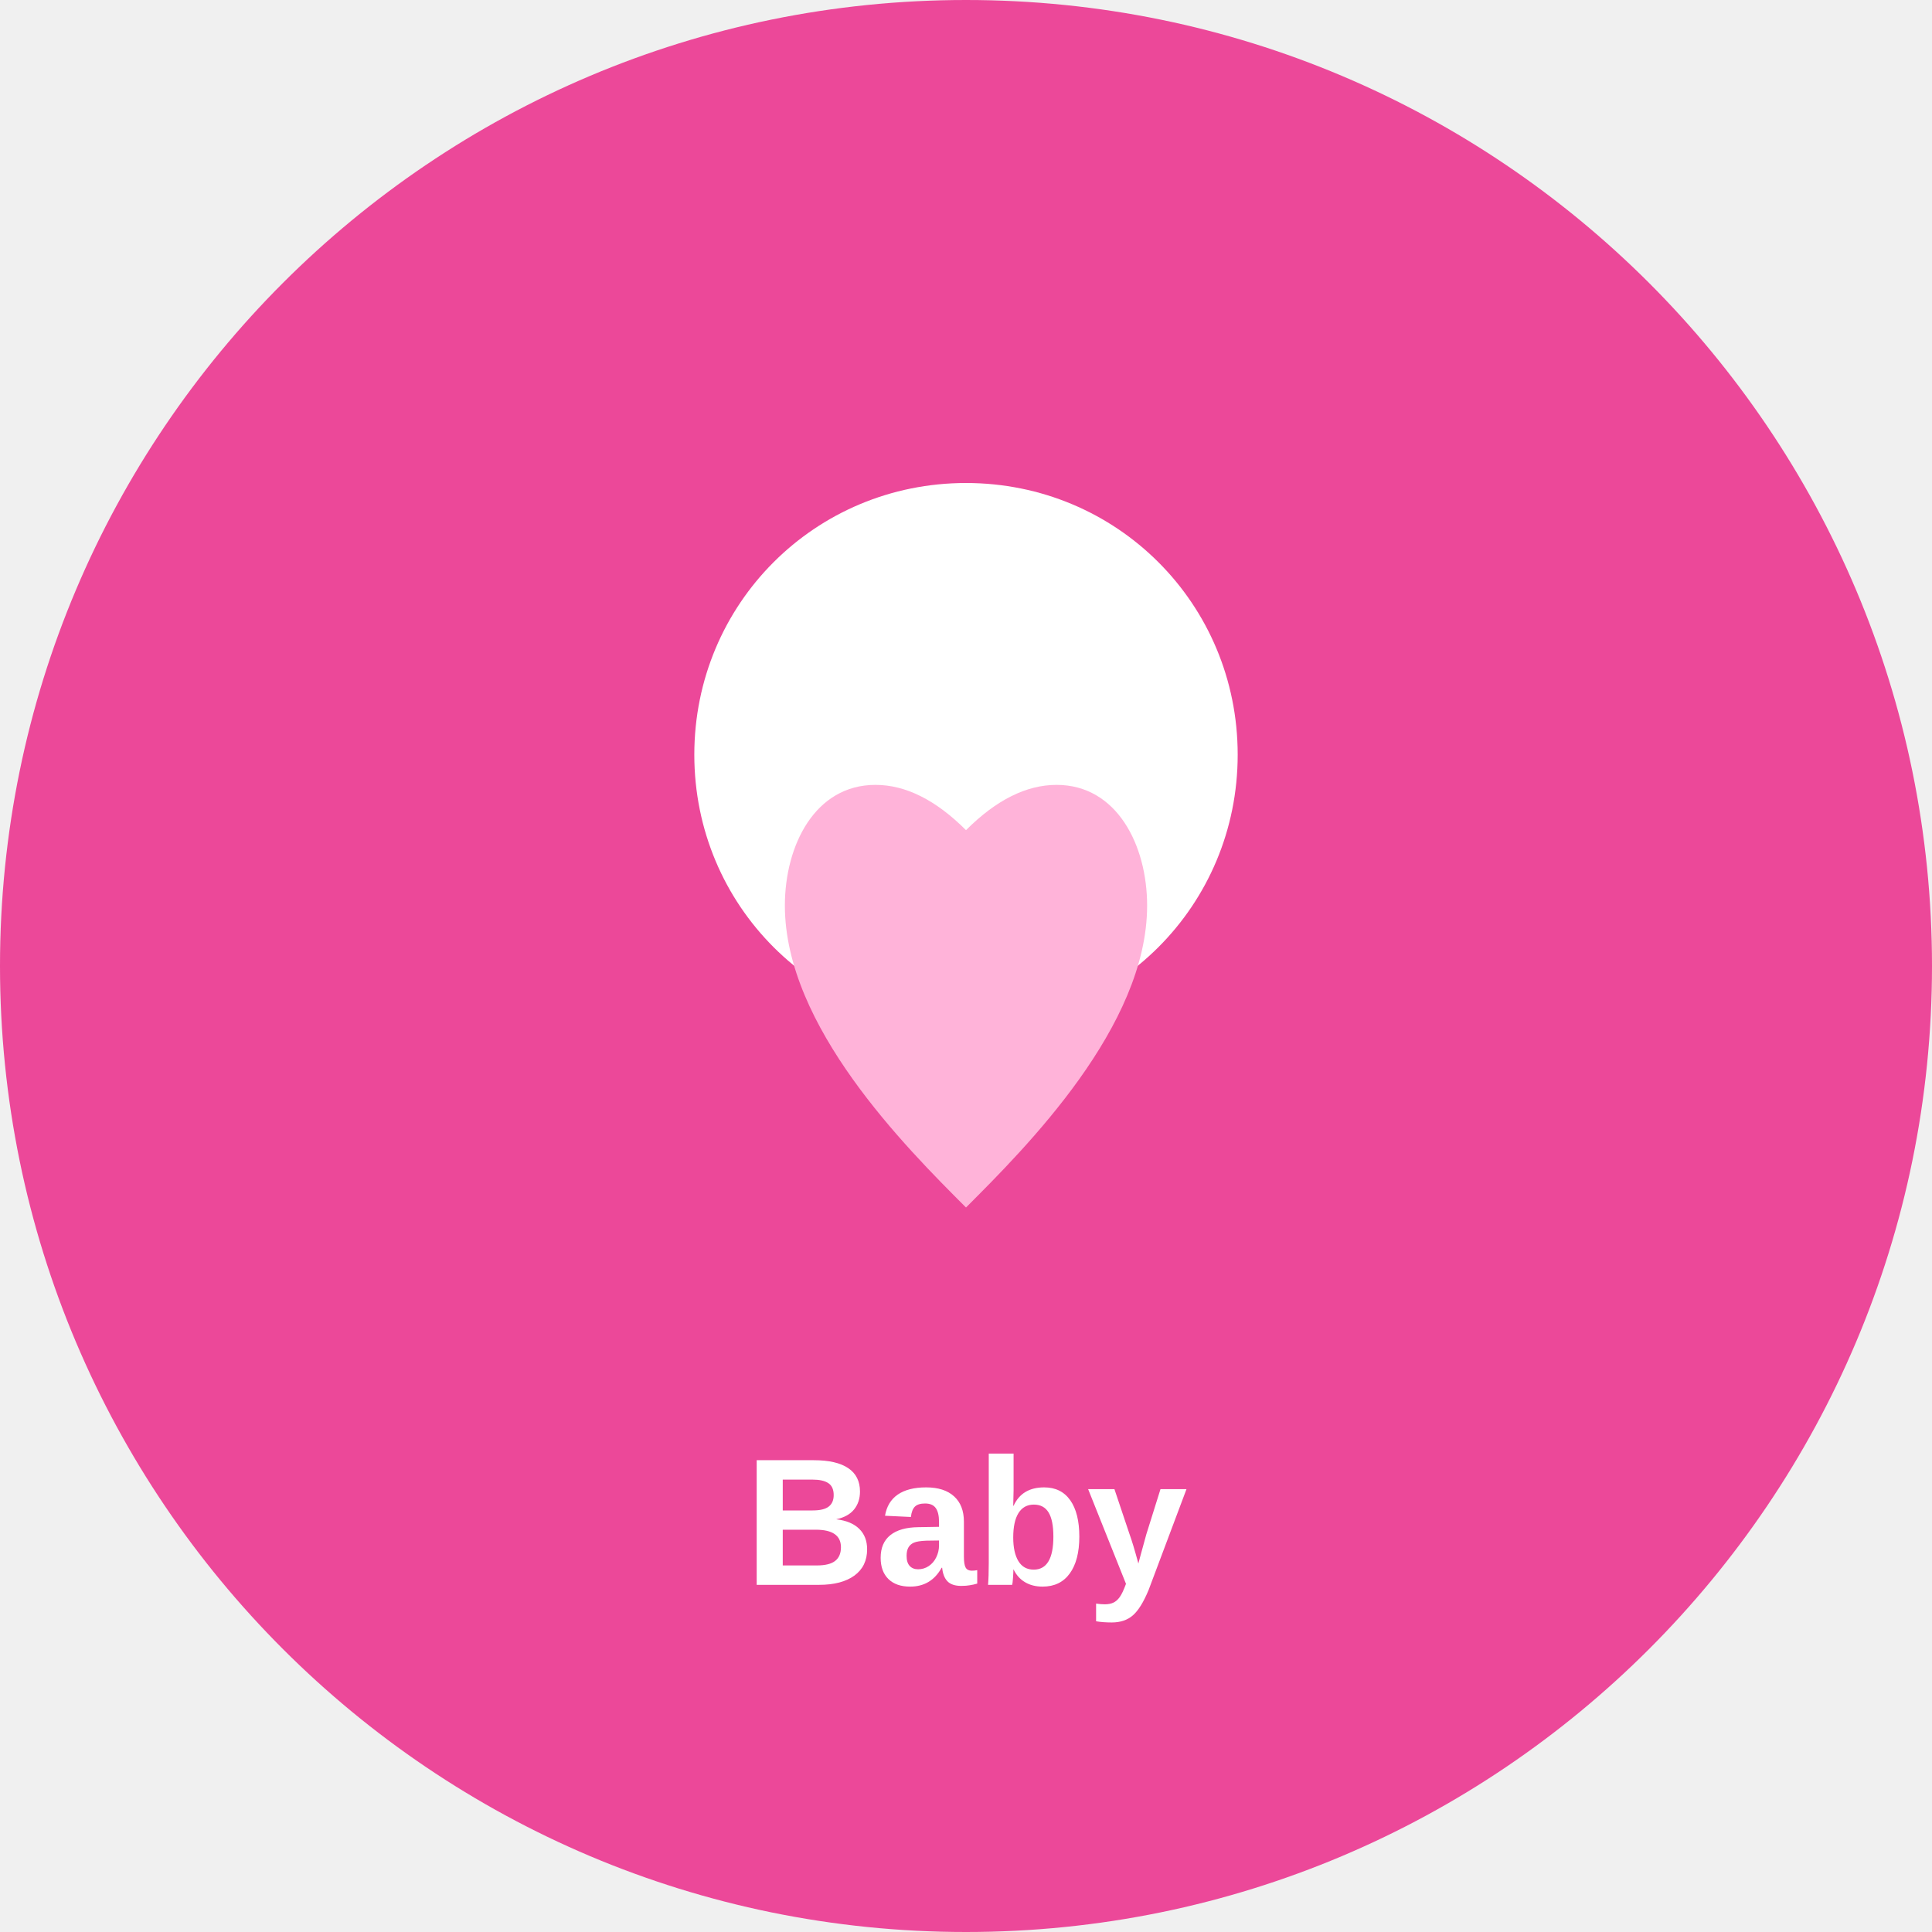
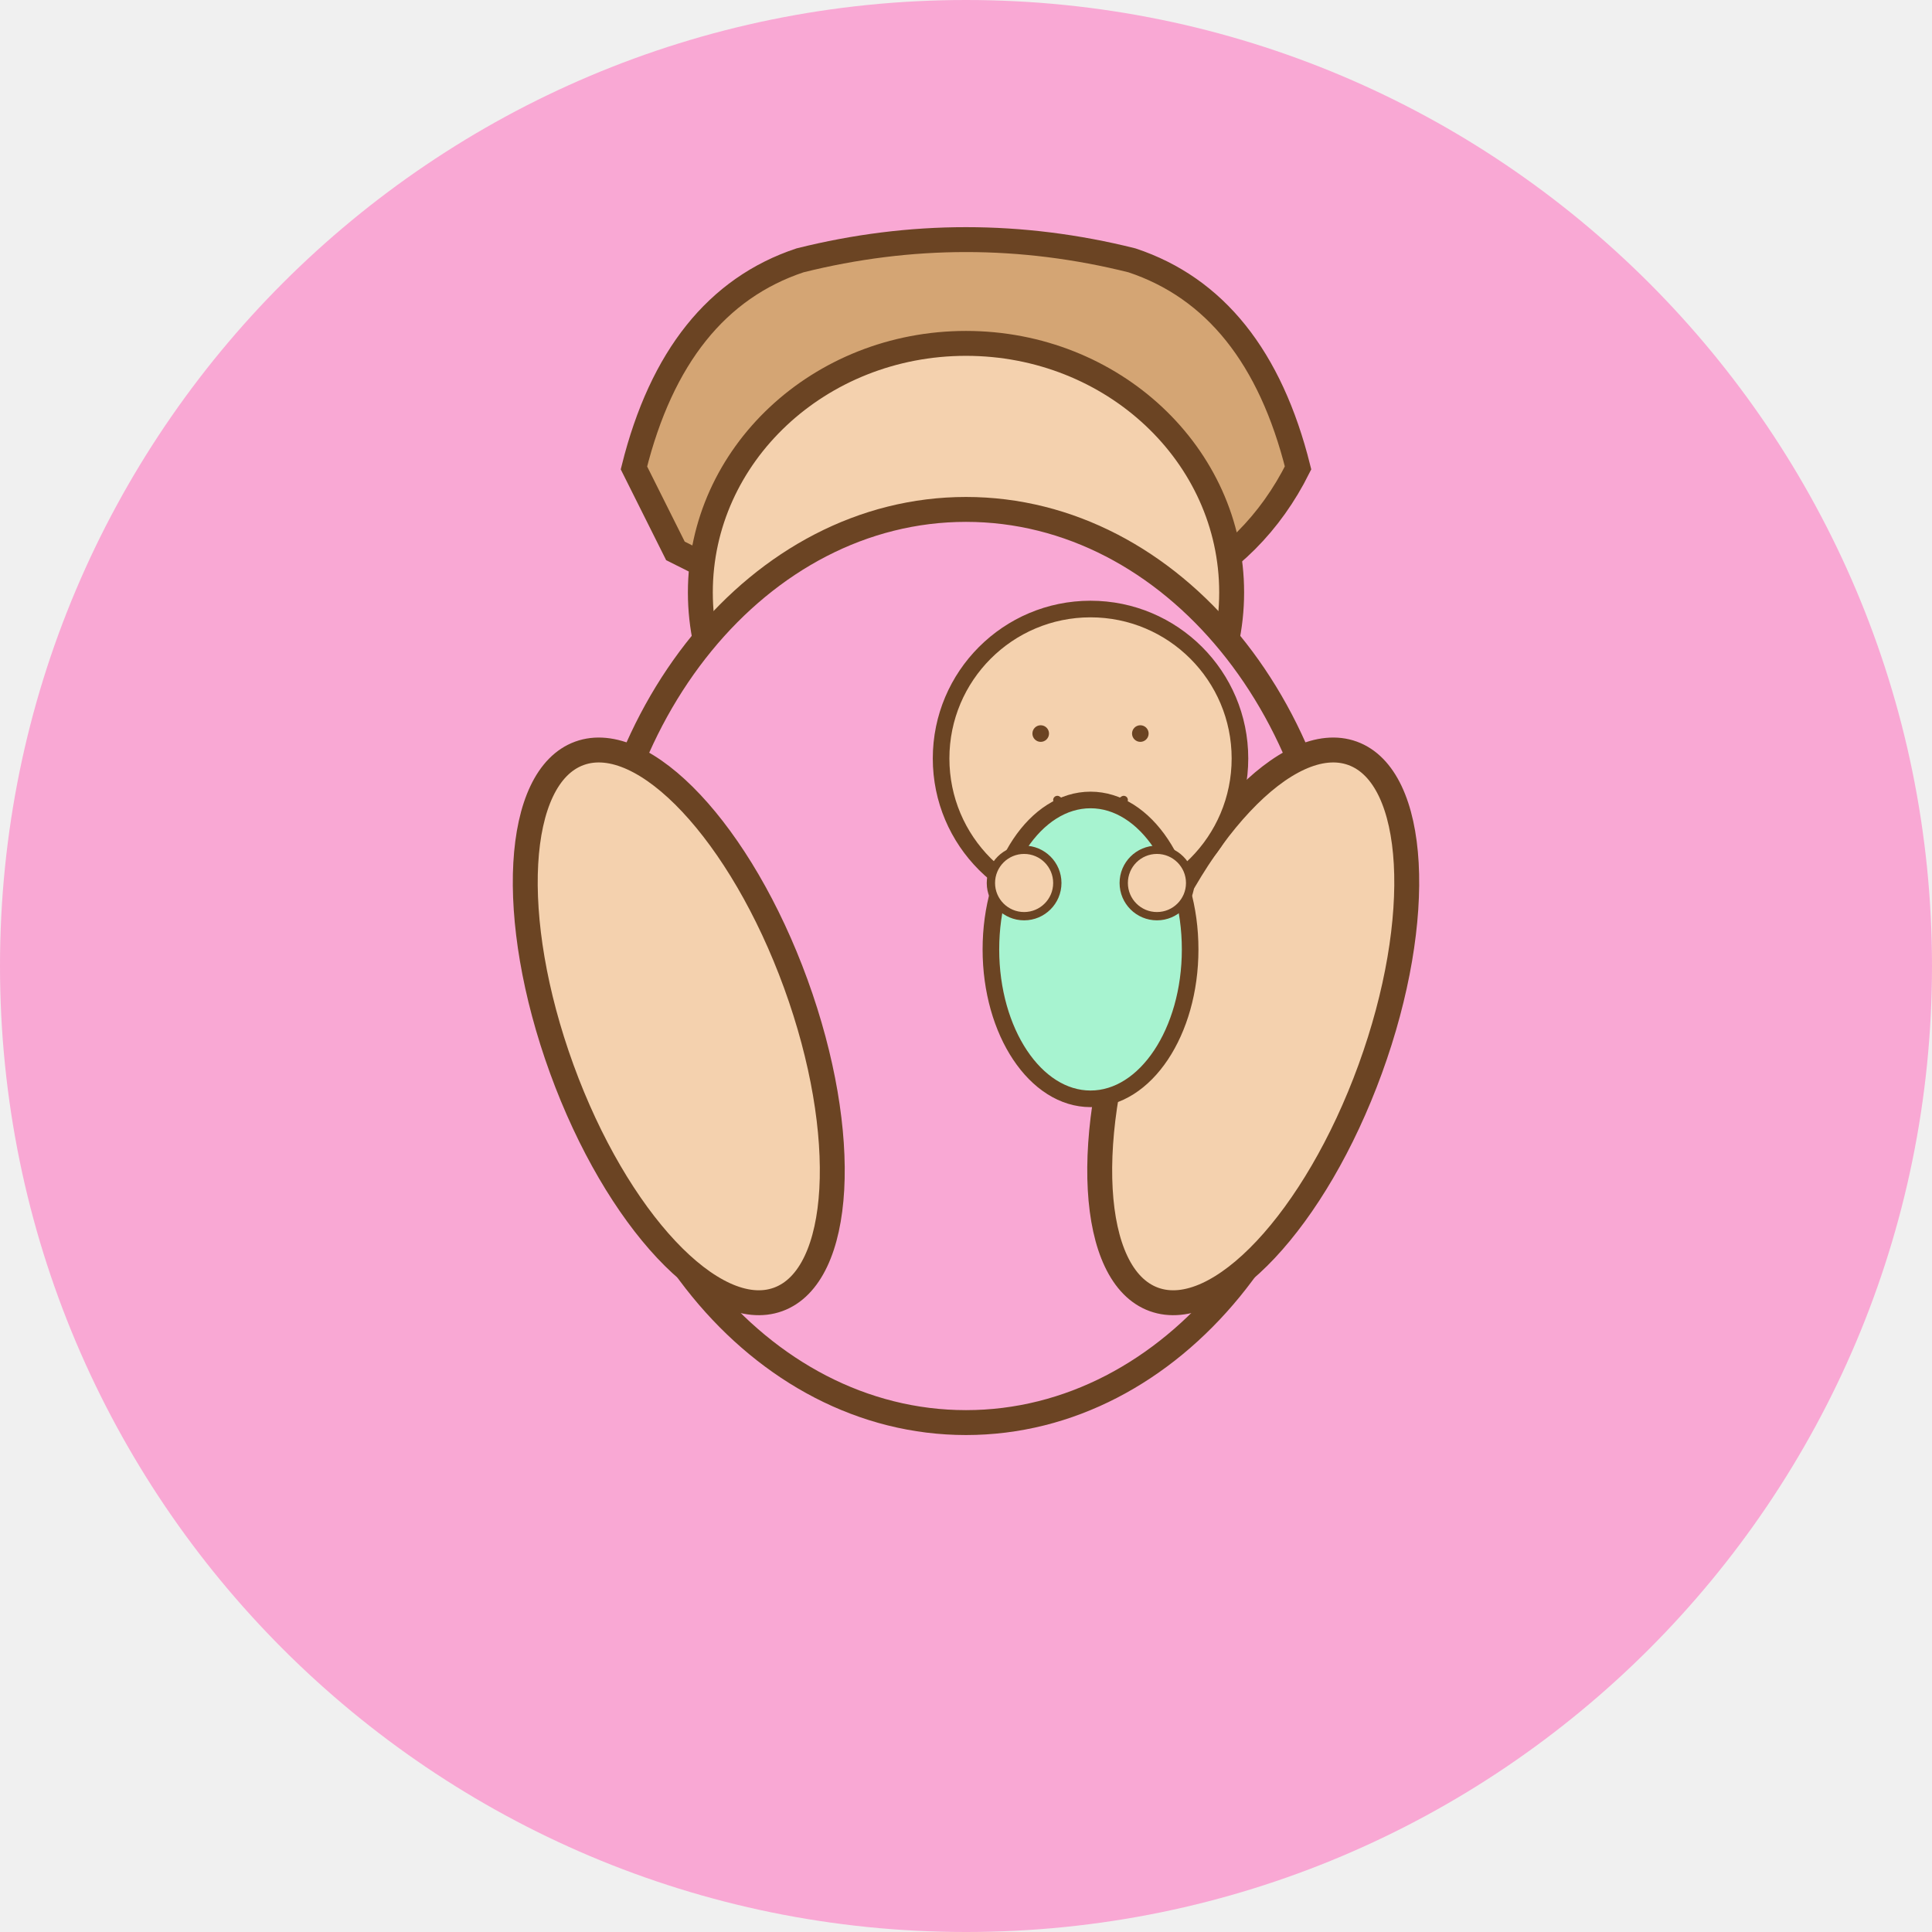
<svg xmlns="http://www.w3.org/2000/svg" width="512" height="512" viewBox="0 0 512 512" fill="none">
-   <circle cx="256" cy="256" r="256" fill="#ec4899" />
-   <path d="M256 128C296 128 328 160 328 200C328 240 296 272 256 272C216 272 184 240 184 200C184 160 216 128 256 128Z" fill="white" />
-   <path d="M256 320C240 304 208 272 208 240C208 224 216 208 232 208C240 208 248 212 256 220C264 212 272 208 280 208C296 208 304 224 304 240C304 272 272 304 256 320Z" fill="#ffb3d9" />
-   <text x="256" y="420" font-family="Arial, sans-serif" font-size="48" font-weight="bold" text-anchor="middle" fill="white">Baby</text>
+   <circle cx="256" cy="256" r="256" fill="#f9a8d4" />
+   <g transform="translate(256,256) scale(2.2)">
+     <path d="M-40 -60 Q-35 -80 -20 -85 Q0 -90 20 -85 Q35 -80 40 -60 Q35 -50 25 -45 Q15 -40 5 -38 Q-5 -38 -15 -40 Q-25 -45 -35 -50 Z" fill="#d4a574" stroke="#6b4423" stroke-width="3" />
+     <ellipse cx="0" cy="-45" rx="32" ry="30" fill="#f4d1ae" stroke="#6b4423" stroke-width="3" />
+     <path d="M-12 -52 Q-8 -55 -8 -50" stroke="#6b4423" stroke-width="2" fill="none" stroke-linecap="round" />
+     <path d="M12 -52 Q8 -55 8 -50" stroke="#6b4423" stroke-width="2" fill="none" stroke-linecap="round" />
+     <path d="M-8 -35 Q0 -30 8 -35" stroke="#6b4423" stroke-width="2" fill="none" stroke-linecap="round" />
+     <ellipse cx="0" cy="0" rx="45" ry="55" fill="#f9a8d4" stroke="#6b4423" stroke-width="3" />
+     <ellipse cx="-35" cy="-5" rx="15" ry="35" fill="#f4d1ae" stroke="#6b4423" stroke-width="3" transform="rotate(-20)" />
+     <ellipse cx="35" cy="-5" rx="15" ry="35" fill="#f4d1ae" stroke="#6b4423" stroke-width="3" transform="rotate(20)" />
+     <g transform="translate(15,-10)">
+       <circle cx="0" cy="-15" r="18" fill="#f4d1ae" stroke="#6b4423" stroke-width="2" />
+       <circle cx="-6" cy="-18" r="1" fill="#6b4423" />
+       <circle cx="6" cy="-18" r="1" fill="#6b4423" />
+       <path d="M-4 -10 Q0 -7 4 -10" stroke="#6b4423" stroke-width="1" fill="none" stroke-linecap="round" />
+       <ellipse cx="0" cy="8" rx="12" ry="18" fill="#a7f3d0" stroke="#6b4423" stroke-width="2" />
+       <circle cx="-8" cy="0" r="4" fill="#f4d1ae" stroke="#6b4423" stroke-width="1" />
+       <circle cx="8" cy="0" r="4" fill="#f4d1ae" stroke="#6b4423" stroke-width="1" />
+     </g>
+   </g>
</svg>
